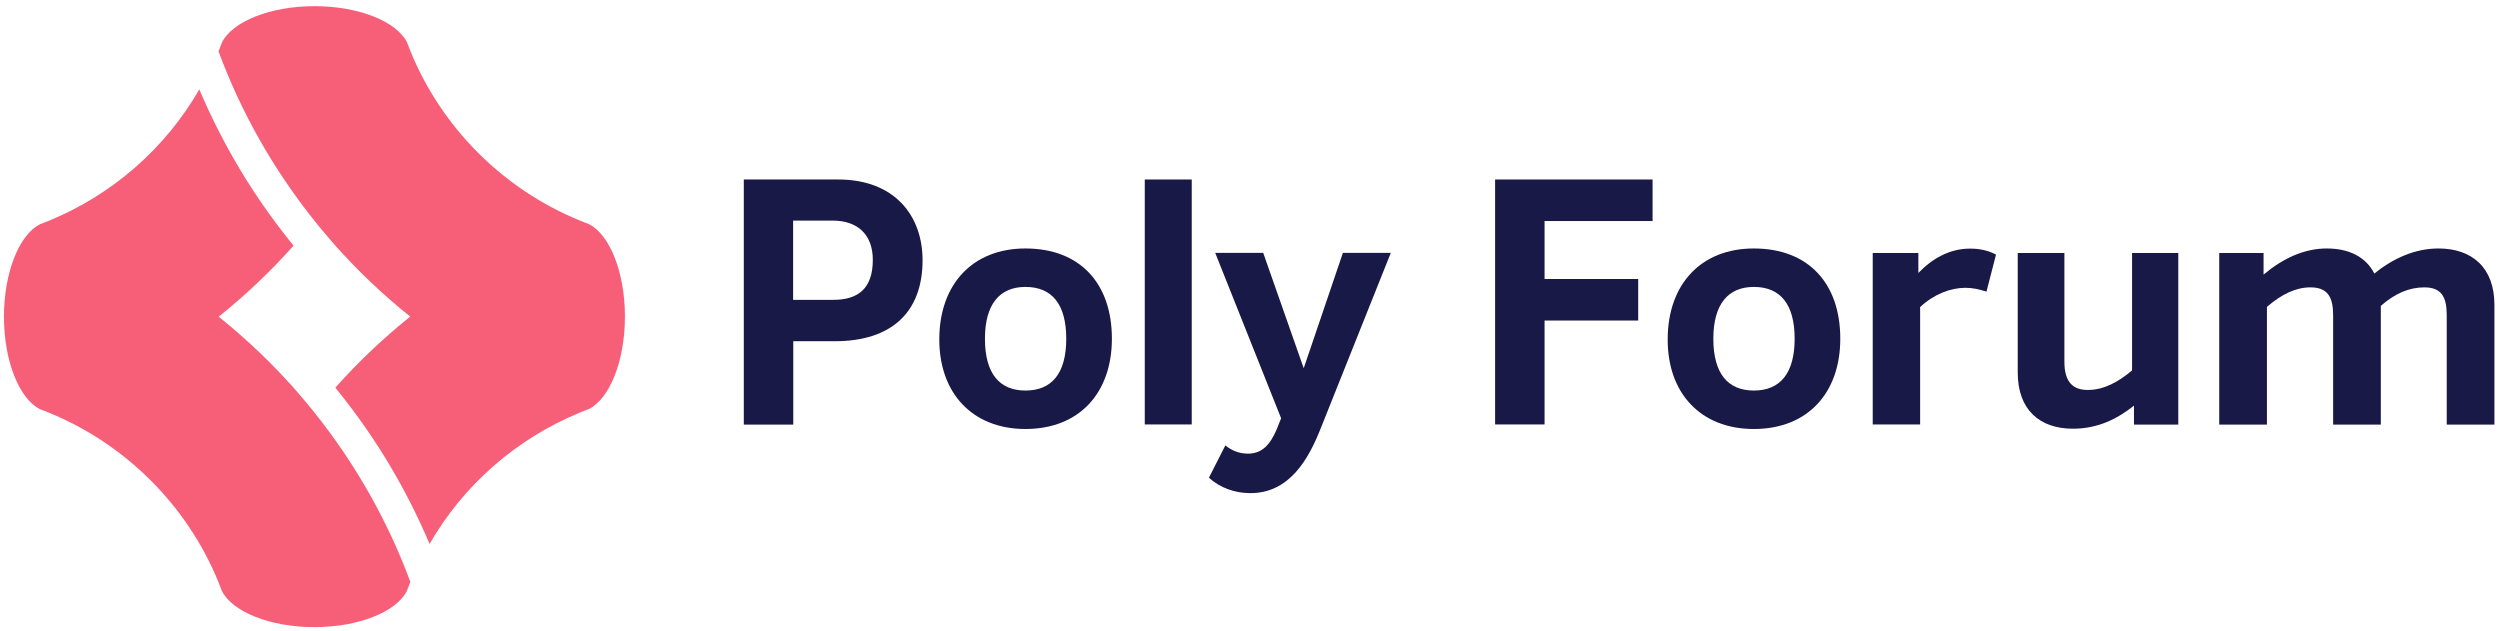
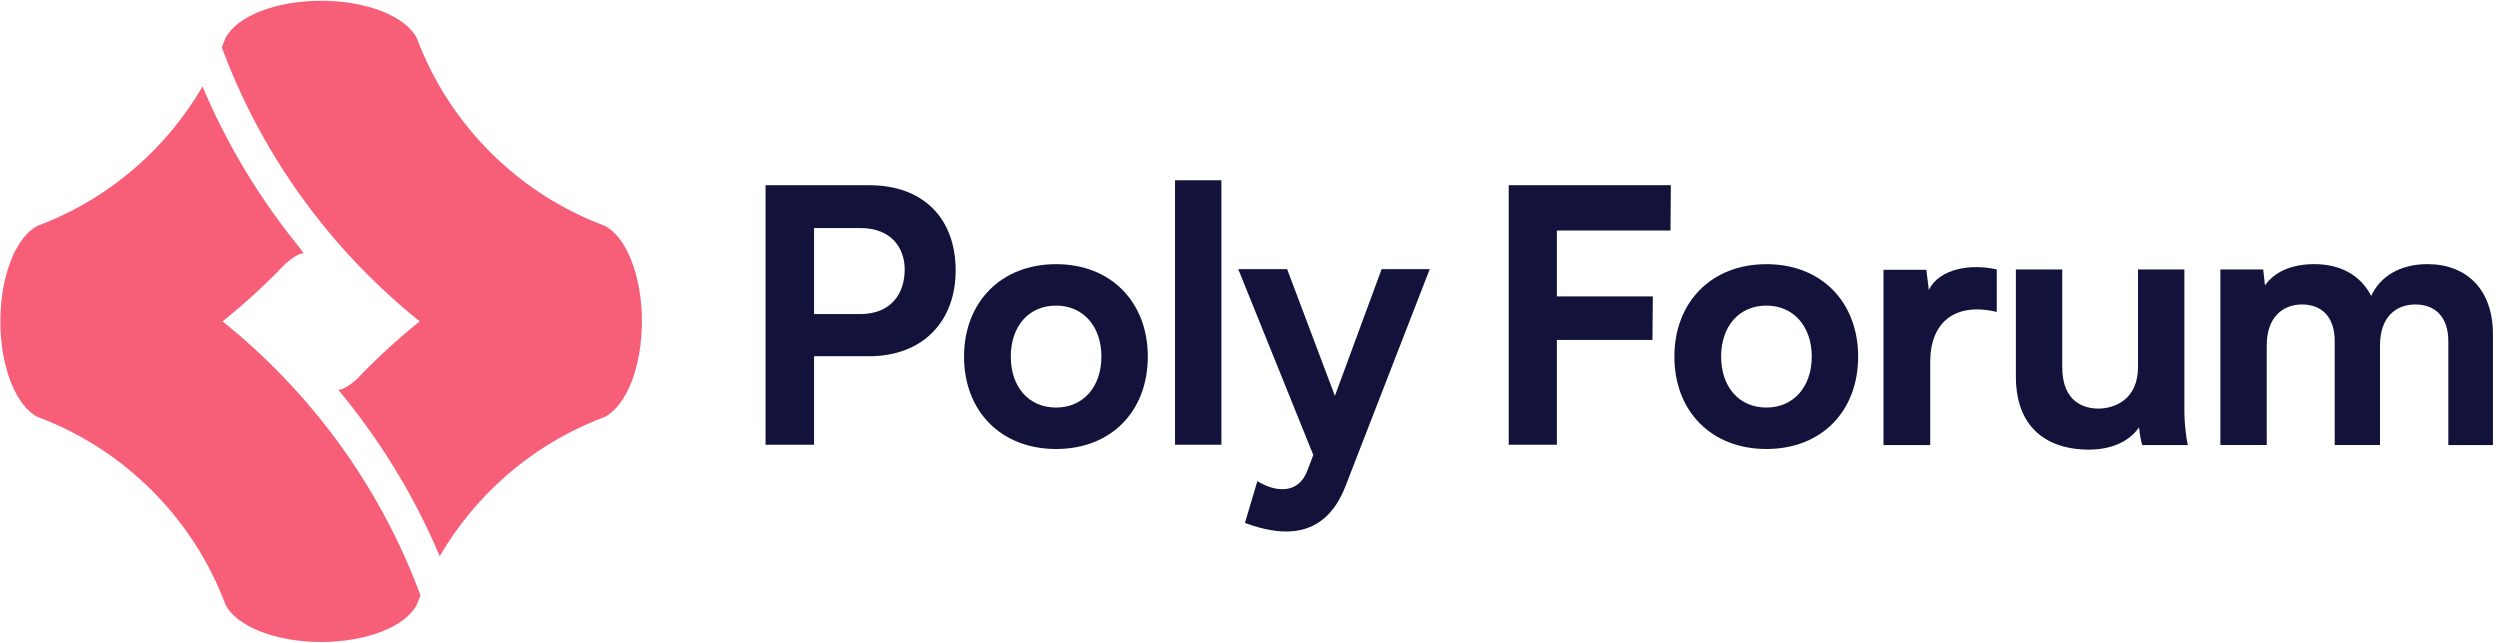
- <svg xmlns="http://www.w3.org/2000/svg" version="1.1" id="Layer_1" x="0px" y="0px" viewBox="0 0 1703.4 429.4" style="enable-background:new 0 0 1703.4 429.4;" xml:space="preserve">
+ <svg xmlns="http://www.w3.org/2000/svg" version="1.1" id="Artwork_1_" x="0px" y="0px" viewBox="0 0 7720.6 1985" style="enable-background:new 0 0 7720.6 1985;" xml:space="preserve">
  <style type="text/css">
- 	.st0{fill:#191947;}
- 	.st1{fill:#F75E78;}
+ 	.st0{fill:#F75E78;}
+ 	.st1{fill:#12123A;}
</style>
  <g>
-     <g>
+     <g id="Ideogram">
      <g>
        <g>
-           <path class="st0" d="M628.6,177.3c0,35.3-21,55.2-59.8,55.2h-28.3v56.8h-33.7V122.3h64.3C609.7,122.3,628.6,147.1,628.6,177.3z       M594.7,177c0-16.6-9.8-26.7-27.4-26.7h-26.9v54h27.1C584.9,204.4,594.7,196.4,594.7,177z" />
-           <path class="st0" d="M640,230.8c0.2-37.2,22.7-61.5,58.7-61.5c37.2,0,58.9,23.8,58.9,61.5c0,36.9-22.2,61.5-58.9,61.5      C662.5,292.3,639.8,267.8,640,230.8z M726.5,230.8c0-23.6-9.8-35.3-27.8-35.3c-17.5,0-27.6,11.7-27.6,35.3      c0,23.6,9.8,35.3,27.6,35.3C716.7,266.1,726.5,254.4,726.5,230.8z" />
-           <path class="st0" d="M780,122.3h32v166.9h-32V122.3z" />
-           <path class="st0" d="M947.6,172.4l-47.9,119.9c-7.9,19.9-20.8,43.7-47.7,43.7c-10.8,0-20.8-3.7-28.3-10.5l11.2-22      c4.4,3.5,9.4,5.6,15.4,5.6c9.4,0,15-5.8,19.6-16.6l3-7.5l-44.9-112.7h32.7l27.6,78.6l26.7-78.6H947.6z" />
-         </g>
-       </g>
-       <g>
-         <g>
-           <path class="st0" d="M1052.4,150.6v39.5h63.8v28.3h-63.8v70.8h-33.7V122.3H1126v28.3H1052.4z" />
-           <path class="st0" d="M1136.3,230.8c0.2-37.2,22.7-61.5,58.7-61.5c37.2,0,58.9,23.8,58.9,61.5c0,36.9-22.2,61.5-58.9,61.5      C1158.7,292.3,1136,267.8,1136.3,230.8z M1222.8,230.8c0-23.6-9.8-35.3-27.8-35.3c-17.5,0-27.6,11.7-27.6,35.3      c0,23.6,9.8,35.3,27.6,35.3C1212.9,266.1,1222.8,254.4,1222.8,230.8z" />
-           <path class="st0" d="M1360,173.5l-6.5,25.2c-5.1-1.6-9.4-2.6-14.3-2.6c-10.1,0-21.3,4.2-30.9,13.1v80h-32.3V172.4h31.1v13.6      c9.4-9.8,21.3-16.6,35.1-16.6C1348.3,169.3,1355.1,170.7,1360,173.5z" />
-           <path class="st0" d="M1484.2,172.4v116.9h-30.2v-12.9c-11.9,9.4-25,15.7-41.6,15.7c-22.4,0-37.6-12.6-37.6-38.3v-81.4h31.8v74.1      c0,13.8,5.8,19.2,15.9,19.2c11.2,0,21-5.6,30.2-13.3v-80H1484.2z" />
-           <path class="st0" d="M1699.6,207.7v81.6h-32.5v-74.6c0-12.2-3.5-18.9-15.2-18.9c-10.3,0-19.9,4-29.7,12.6v80.9h-32.5v-74.6      c0-12.2-3.7-18.9-15.4-18.9c-9.8,0-19.4,4.4-29.7,13.3v80.2h-32.5V172.4h30.2v14.7c13.1-11,27.6-17.8,43-17.8      s26.7,5.8,32.5,17.1c12.9-10.5,27.8-17.1,43.7-17.1C1684.4,169.3,1699.6,182.4,1699.6,207.7z" />
+           <path class="st0" d="M1867.8,697.5c-10-3.7-20-7.7-29.9-11.7c-244.1-100.2-439.2-295.3-539.4-539.4c-3.9-9.5-7.7-19.1-11.3-28.8      h-0.1c-33.5-66.2-153-115.2-295.3-115.2S730,51.3,696.5,117.5h-0.2c-3.6,9.7-7.4,19.3-11.3,28.8      c73.2,197.6,177.4,380.1,306.8,541.6c8.4,10.5,17,21,25.6,31.3c8.6,10.3,17.4,20.6,26.2,30.8l0.1,0.1      c5.2,5.9,10.4,11.8,15.6,17.7c15.7,17.6,31.7,34.9,48,51.9l0,0c40.5,42.2,82.8,82.5,126.8,120.9l0,0      c20.3,17.7,41.1,35,62.1,51.9c-69.4,55.6-135,115.9-196.1,180.3c-22.5,18.8-48.7,35.4-56.5,29.7l13.8,16.7l12.3,15.3      c118.4,147.7,215.1,310,288.3,483.2c108.9-187.3,277.5-335.5,479.8-418.5c9.9-4.1,19.8-8,29.9-11.7      c65.9-33.8,114.7-153.1,114.7-295C1982.5,850.6,1933.7,731.3,1867.8,697.5z" />
+           <path class="st0" d="M966.1,1265.8c-8.6-10.3-17.4-20.6-26.2-30.8l-0.1-0.1c-5.2-5.9-10.4-11.8-15.6-17.7      c-15.7-17.6-31.7-34.9-48-51.9l0,0c-40.5-42.2-82.8-82.5-126.8-120.9l0,0c-20.3-17.7-41.1-35-62.1-51.9      c68.7-55,133.5-114.6,194.1-178.2c22.4-19.2,48.8-36.2,56.9-30.3L926,765.8l-12.3-15.3c-118.4-147.7-215.1-310-288.3-483.2      C516.5,454.5,347.9,602.7,145.6,685.8c-9.9,4.1-19.8,8-29.9,11.7C49.8,731.3,1.1,850.6,1.1,992.5s48.7,261.2,114.7,295      c10,3.7,20,7.7,29.9,11.7c244.1,100.2,439.2,295.3,539.4,539.4c3.9,9.5,7.7,19.1,11.3,28.8h0.1c33.5,66.2,153,115.2,295.3,115.2      s261.8-49,295.3-115.2h0.2c3.6-9.7,7.4-19.3,11.3-28.8c-73.2-197.6-177.4-380.1-306.8-541.6      C983.3,1286.5,974.8,1276.1,966.1,1265.8z" />
        </g>
      </g>
    </g>
    <g>
      <g>
-         <g>
-           <path class="st1" d="M394.9,281.2c2.1-0.9,4.2-1.7,6.4-2.5c14.1-7.2,24.5-32.7,24.5-63c0-30.3-10.4-55.8-24.5-63      c-2.1-0.8-4.3-1.6-6.4-2.5c-52.1-21.4-93.8-63-115.2-115.2c-0.8-2-1.6-4.1-2.4-6.2h0c-7.1-14.1-32.7-24.6-63-24.6      s-55.9,10.5-63,24.6h0c-0.8,2.1-1.6,4.1-2.4,6.2c15.6,42.2,37.9,81.1,65.5,115.6c1.8,2.2,3.6,4.5,5.5,6.7      c1.8,2.2,3.7,4.4,5.6,6.6c0,0,0,0,0,0c1.1,1.3,2.2,2.5,3.3,3.8c3.4,3.8,6.8,7.4,10.3,11.1c0,0,0,0,0,0      c8.6,9,17.7,17.6,27.1,25.8c0,0,0,0,0,0c4.3,3.8,8.8,7.5,13.3,11.1c-18.3,14.7-35.4,30.9-51,48.4l2.6,3.3      c25.3,31.5,45.9,66.2,61.6,103.2C315.7,330.6,351.7,299,394.9,281.2z" />
-           <path class="st1" d="M33.6,150.3c-2.1,0.9-4.2,1.7-6.4,2.5c-14.1,7.2-24.5,32.7-24.5,63c0,30.3,10.4,55.8,24.5,63      c2.1,0.8,4.3,1.6,6.4,2.5c52.1,21.4,93.8,63,115.2,115.2c0.8,2,1.6,4.1,2.4,6.2h0c7.1,14.1,32.7,24.6,63,24.6s55.9-10.5,63-24.6      h0c0.8-2.1,1.6-4.1,2.4-6.2c-15.6-42.2-37.9-81.1-65.5-115.6c-1.8-2.2-3.6-4.5-5.5-6.7c-1.8-2.2-3.7-4.4-5.6-6.6c0,0,0,0,0,0      c-1.1-1.3-2.2-2.5-3.3-3.8c-3.4-3.8-6.8-7.4-10.3-11.1c0,0,0,0,0,0c-8.6-9-17.7-17.6-27.1-25.8c0,0,0,0,0,0      c-4.3-3.8-8.8-7.5-13.3-11.1c18.3-14.7,35.4-30.9,51-48.4l-2.6-3.3c-25.3-31.5-45.9-66.2-61.6-103.2      C112.8,100.9,76.8,132.5,33.6,150.3z" />
-         </g>
+         <path class="st1" d="M2951.3,835.5c0,155.3-99.5,264.6-267.9,264.6H2514v273.3h-149.8V572H2514h170.6     C2850.7,572,2951.3,673.6,2951.3,835.5z M2793.9,832.2c0-65.6-40.5-127.9-136.7-127.9H2514v265.7h142.1     C2753.4,969.9,2793.9,905.4,2793.9,832.2z" />
+         <path class="st1" d="M3261.5,815.8c170.6,0,283.2,118.1,283.2,285.4c0,168.4-112.6,285.4-283.2,285.4     c-170.6,0-284.3-117-284.3-285.4C2977.2,933.9,3090.9,815.8,3261.5,815.8z M3261.5,1258.6c84.2,0,139.9-64.5,139.9-157.4     c0-92.9-55.8-157.4-139.9-157.4c-85.3,0-139.9,64.5-139.9,157.4C3121.5,1194.1,3176.2,1258.6,3261.5,1258.6z" />
+         <path class="st1" d="M3628.7,556.7H3772v816.7h-143.2V556.7z" />
+         <path class="st1" d="M4415.4,831.1l-260.2,670.2c-66.7,172.7-206.6,152-310.5,113.7l38.3-129c59,36.1,129,39.4,155.3-35     l17.5-45.9l-231.8-574h150.9l147.6,391.4l144.3-391.4H4415.4z" />
+         <path class="st1" d="M4808,711.9v203.4h296.3l-1.1,134.5H4808v323.6h-148.7V572H4808H5160l-1.1,139.9H4808z" />
+         <path class="st1" d="M5455.2,815.8c170.6,0,283.2,118.1,283.2,285.4c0,168.4-112.6,285.4-283.2,285.4     c-170.6,0-284.3-117-284.3-285.4C5170.9,933.9,5284.6,815.8,5455.2,815.8z M5455.2,1258.6c84.2,0,139.9-64.5,139.9-157.4     c0-92.9-55.8-157.4-139.9-157.4c-85.3,0-139.9,64.5-139.9,157.4C5315.2,1194.1,5369.9,1258.6,5455.2,1258.6z" />
+         <path class="st1" d="M6166.5,832.1v131.2c-129-30.6-205.5,31.7-205.5,154.2v256.9h-144.3V833.2h132.3l7.7,62.3     C5988.3,829.9,6085.6,813.5,6166.5,832.1z" />
+         <path class="st1" d="M6615.7,1374.4c-4.4-14.2-7.7-33.9-9.8-54.7c-32.8,47-89.7,68.9-156.3,68.9c-101.7,0-224.1-45.9-224.1-226.3     V832.1h143.2v301.8c0,111.5,72.2,127.9,111.5,127.9c47,0,122.5-25.1,122.5-129V832.1h143.2v441.7c0,26.2,4.4,75.4,10.9,100.6     H6615.7z" />
+         <path class="st1" d="M7698.8,1032.2v342.2H7561V1054c0-75.4-40.5-113.7-101.7-113.7c-59,0-109.3,37.2-109.3,126.8v307.2h-139.9     v-321.4c0-73.3-39.4-112.6-100.6-112.6c-59,0-109.3,38.3-109.3,126.8v307.2h-143.2V832.1h132.3l5.5,49.2     c30.6-43.7,85.3-65.6,152-65.6c80.9,0,143.2,33.9,176,98.4c27.3-60.1,88.6-98.4,173.8-98.4     C7615.7,815.7,7698.8,892.2,7698.8,1032.2z" />
      </g>
    </g>
  </g>
</svg>
